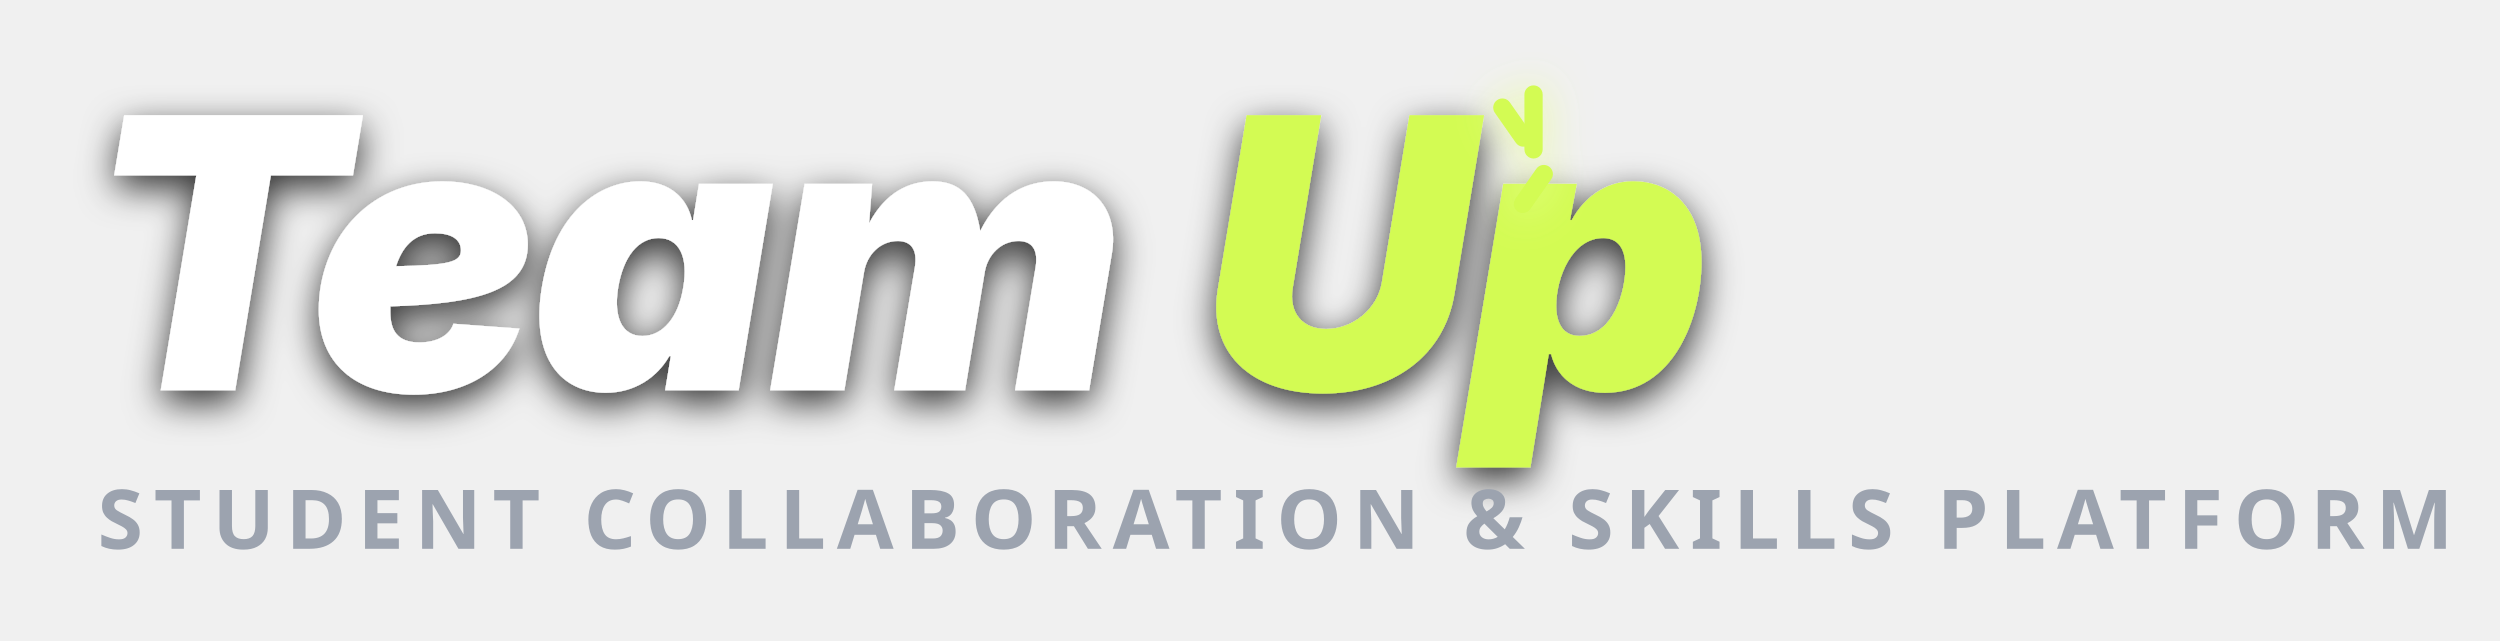
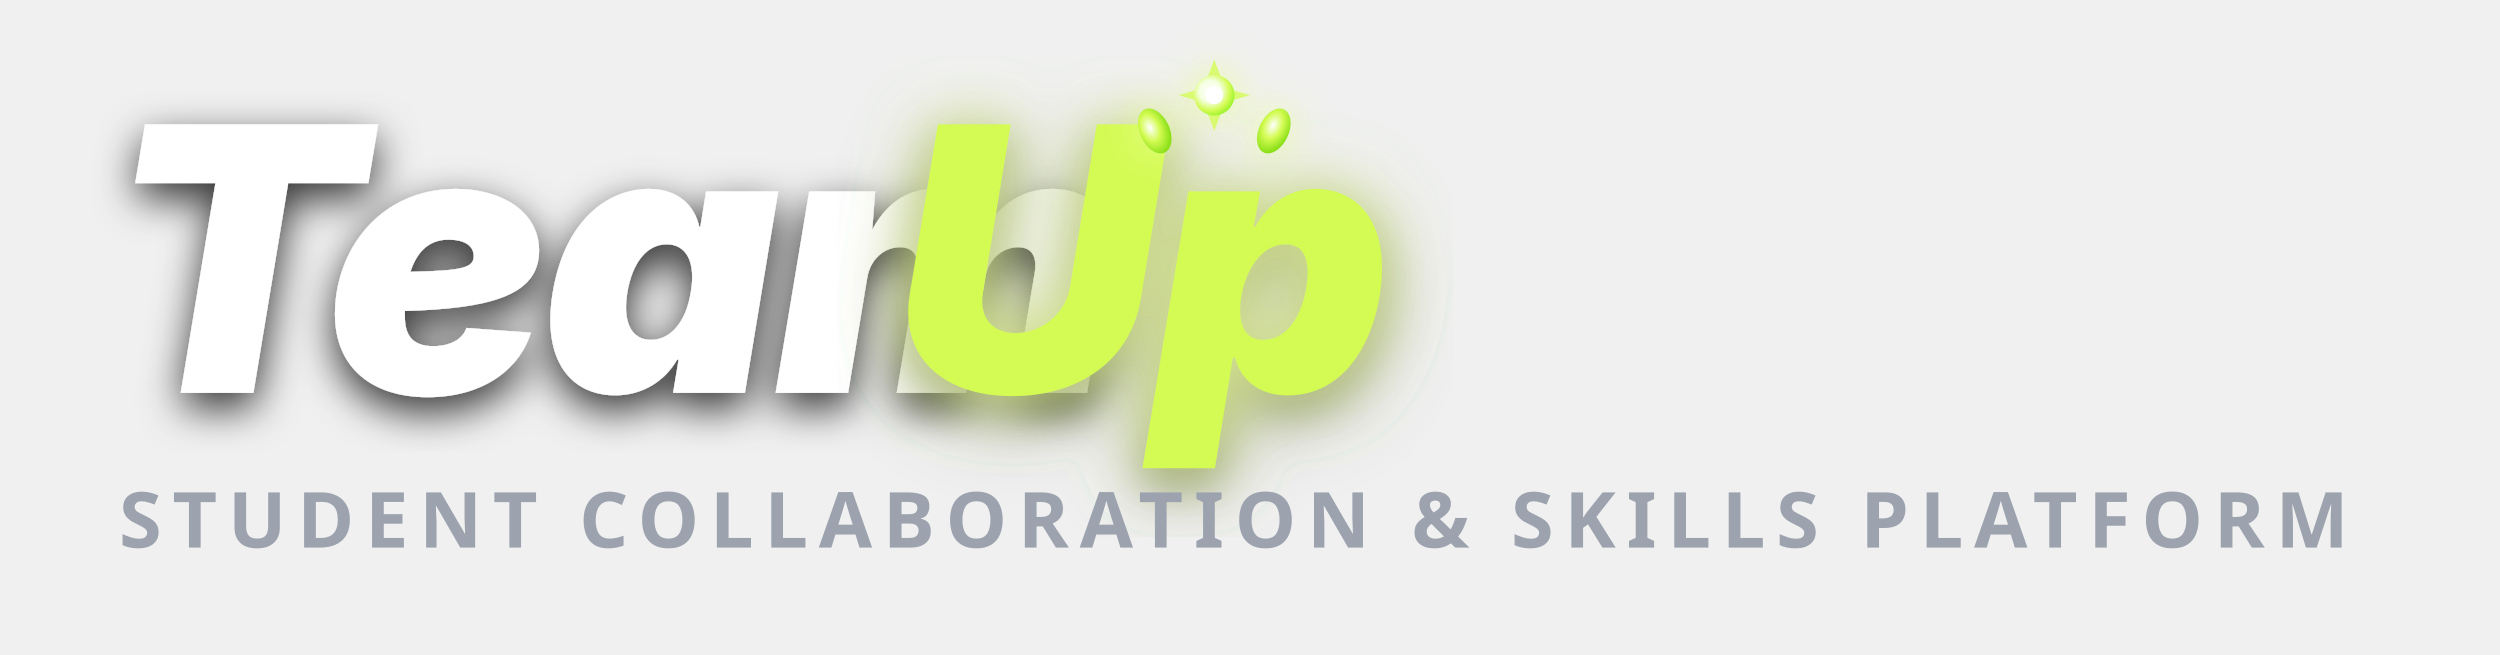
- <svg xmlns="http://www.w3.org/2000/svg" viewBox="0 0 410 105" width="410" height="105" fill="none">
+ <svg xmlns="http://www.w3.org/2000/svg" viewBox="0 0 420 110" width="420" height="110" fill="none">
  <defs>
-     <filter id="lime-glow" x="-20%" y="-30%" width="140%" height="160%">
-       <feGaussianBlur stdDeviation="5" result="blur" />
-       <feColorMatrix type="matrix" values="         0 0 0 0 0.827         0 0 0 0 0.984         0 0 0 0 0.322         0 0 0 0.75 0" in="blur" result="glow" />
+     <filter id="neon-glow" x="-25%" y="-35%" width="150%" height="170%">
+       <feGaussianBlur stdDeviation="5.5" result="blur" />
+       <feColorMatrix type="matrix" values="         0 0 0 0 0.827         0 0 0 0 0.984         0 0 0 0 0.322         0 0 0 0.85 0" in="blur" result="glow" />
      <feMerge>
        <feMergeNode in="glow" />
        <feMergeNode in="SourceGraphic" />
      </feMerge>
    </filter>
-     <filter id="ray-glow" x="-40%" y="-40%" width="180%" height="180%">
-       <feGaussianBlur stdDeviation="3.5" result="blurRay" />
-       <feColorMatrix type="matrix" values="         0 0 0 0 0.827         0 0 0 0 0.984         0 0 0 0 0.322         0 0 0 0.95 0" in="blurRay" result="glowRay" />
+     <filter id="dots-glow" x="-50%" y="-50%" width="200%" height="200%">
+       <feGaussianBlur stdDeviation="3.2" result="dotBlur" />
+       <feColorMatrix type="matrix" values="         0 0 0 0 0.827         0 0 0 0 0.984         0 0 0 0 0.322         0 0 0 1 0" in="dotBlur" result="dotGlow" />
      <feMerge>
-         <feMergeNode in="glowRay" />
+         <feMergeNode in="dotGlow" />
        <feMergeNode in="SourceGraphic" />
      </feMerge>
    </filter>
-     <filter id="text-shadow" x="-10%" y="-20%" width="120%" height="140%">
-       <feDropShadow dx="0" dy="2" stdDeviation="3" flood-color="#000000" flood-opacity="0.8" />
+     <filter id="dark-contrast" x="-15%" y="-20%" width="130%" height="140%">
+       <feDropShadow dx="0" dy="2.5" stdDeviation="3.5" flood-color="#000000" flood-opacity="0.8" />
    </filter>
+     <radialGradient id="center-dot-grad" cx="40%" cy="40%" r="60%">
+       <stop offset="0%" stop-color="#ffffff" />
+       <stop offset="45%" stop-color="#f4ffe0" />
+       <stop offset="80%" stop-color="#d3fb52" />
+       <stop offset="100%" stop-color="#a6f536" />
+     </radialGradient>
+     <radialGradient id="side-dot-grad" cx="40%" cy="40%" r="60%">
+       <stop offset="0%" stop-color="#ffffff" />
+       <stop offset="50%" stop-color="#d3fb52" />
+       <stop offset="100%" stop-color="#8ce019" />
+     </radialGradient>
  </defs>
-   <g filter="url(#text-shadow)">
-     <text x="14" y="64" font-family="'Barlow Condensed', 'Plus Jakarta Sans', -apple-system, sans-serif" font-weight="900" font-style="italic" font-size="62" letter-spacing="-1">
-       <tspan fill="#ffffff">Team</tspan>
-       <tspan fill="#d3fb52" filter="url(#lime-glow)">Up</tspan>
+   <g filter="url(#dark-contrast)">
+     <text x="18" y="66" font-family="'Barlow Condensed', 'Plus Jakarta Sans', -apple-system, sans-serif" font-weight="900" font-style="italic" font-size="62" letter-spacing="-1" fill="#ffffff">
+       Team
    </text>
  </g>
-   <g transform="translate(242, 14)" filter="url(#ray-glow)">
-     <rect x="0" y="4" width="3" height="9" rx="1.5" fill="#d3fb52" transform="rotate(-35)" />
-     <rect x="8" y="0" width="3" height="12" rx="1.5" fill="#d3fb52" />
-     <rect x="16" y="4" width="3" height="9" rx="1.5" fill="#d3fb52" transform="rotate(35)" />
+   <g id="brand-up-group" transform="translate(150, 0)">
+     <g filter="url(#dark-contrast)">
+       <text x="0" y="66" font-family="'Barlow Condensed', 'Plus Jakarta Sans', -apple-system, sans-serif" font-weight="900" font-style="italic" font-size="62" letter-spacing="-1" fill="#d3fb52" filter="url(#neon-glow)">
+         Up
+       </text>
+     </g>
+     <g id="styled-three-dots" transform="translate(54, 18)" filter="url(#dots-glow)">
+       <g transform="translate(-10, 4) rotate(-25)">
+         <ellipse cx="0" cy="0" rx="2.5" ry="4" fill="url(#side-dot-grad)" />
+       </g>
+       <g transform="translate(0, -2)">
+         <path d="M0 -6 L1.8 -1.2 L6 0 L1.8 1.2 L0 6 L-1.8 1.2 L-6 0 L-1.8 -1.2 Z" fill="#d3fb52" opacity="0.8" />
+         <circle cx="0" cy="0" r="3.4" fill="url(#center-dot-grad)" />
+         <circle cx="0" cy="0" r="1.5" fill="#ffffff" />
+       </g>
+       <g transform="translate(10, 4) rotate(25)">
+         <ellipse cx="0" cy="0" rx="2.5" ry="4" fill="url(#side-dot-grad)" />
+       </g>
+     </g>
  </g>
-   <text x="16" y="90" font-family="'DM Sans', 'Plus Jakarta Sans', sans-serif" font-weight="600" font-size="13.5" fill="#9ca3af" letter-spacing="1.8">
+   <text x="20" y="92" font-family="'DM Sans', 'Plus Jakarta Sans', sans-serif" font-weight="600" font-size="13" fill="#9ca3af" letter-spacing="1.8">
    STUDENT COLLABORATION &amp; SKILLS PLATFORM
  </text>
</svg>
